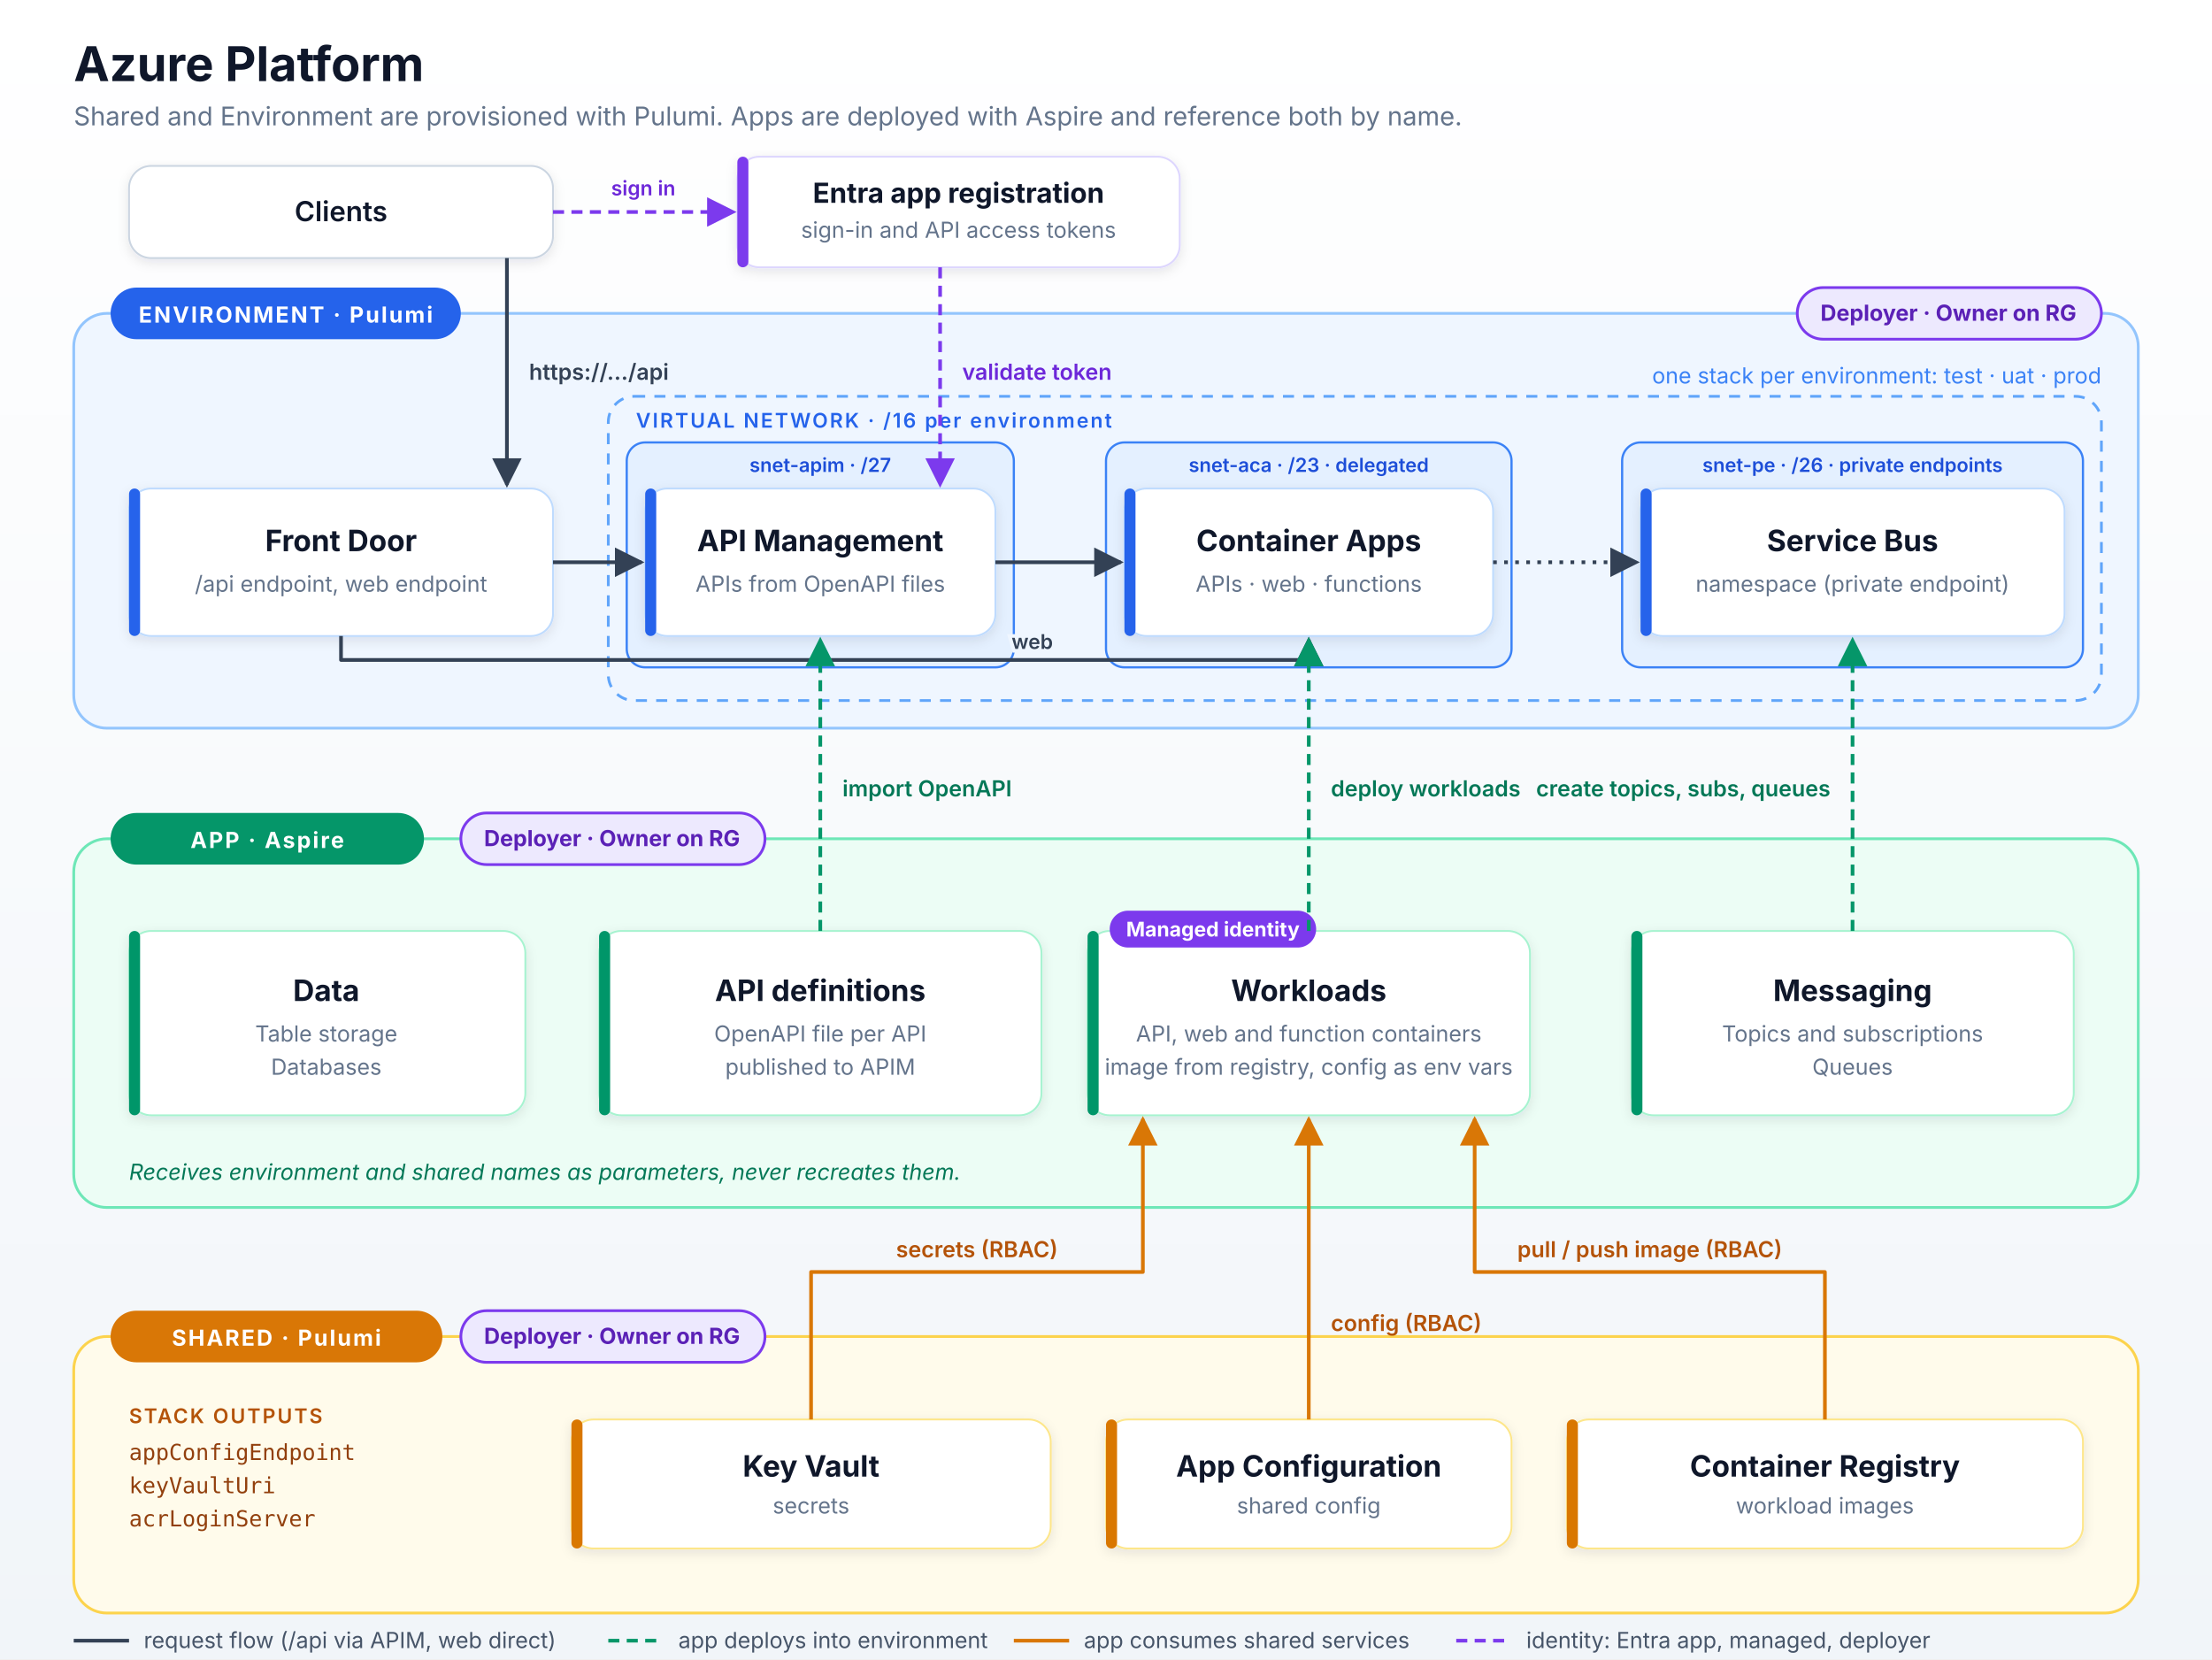
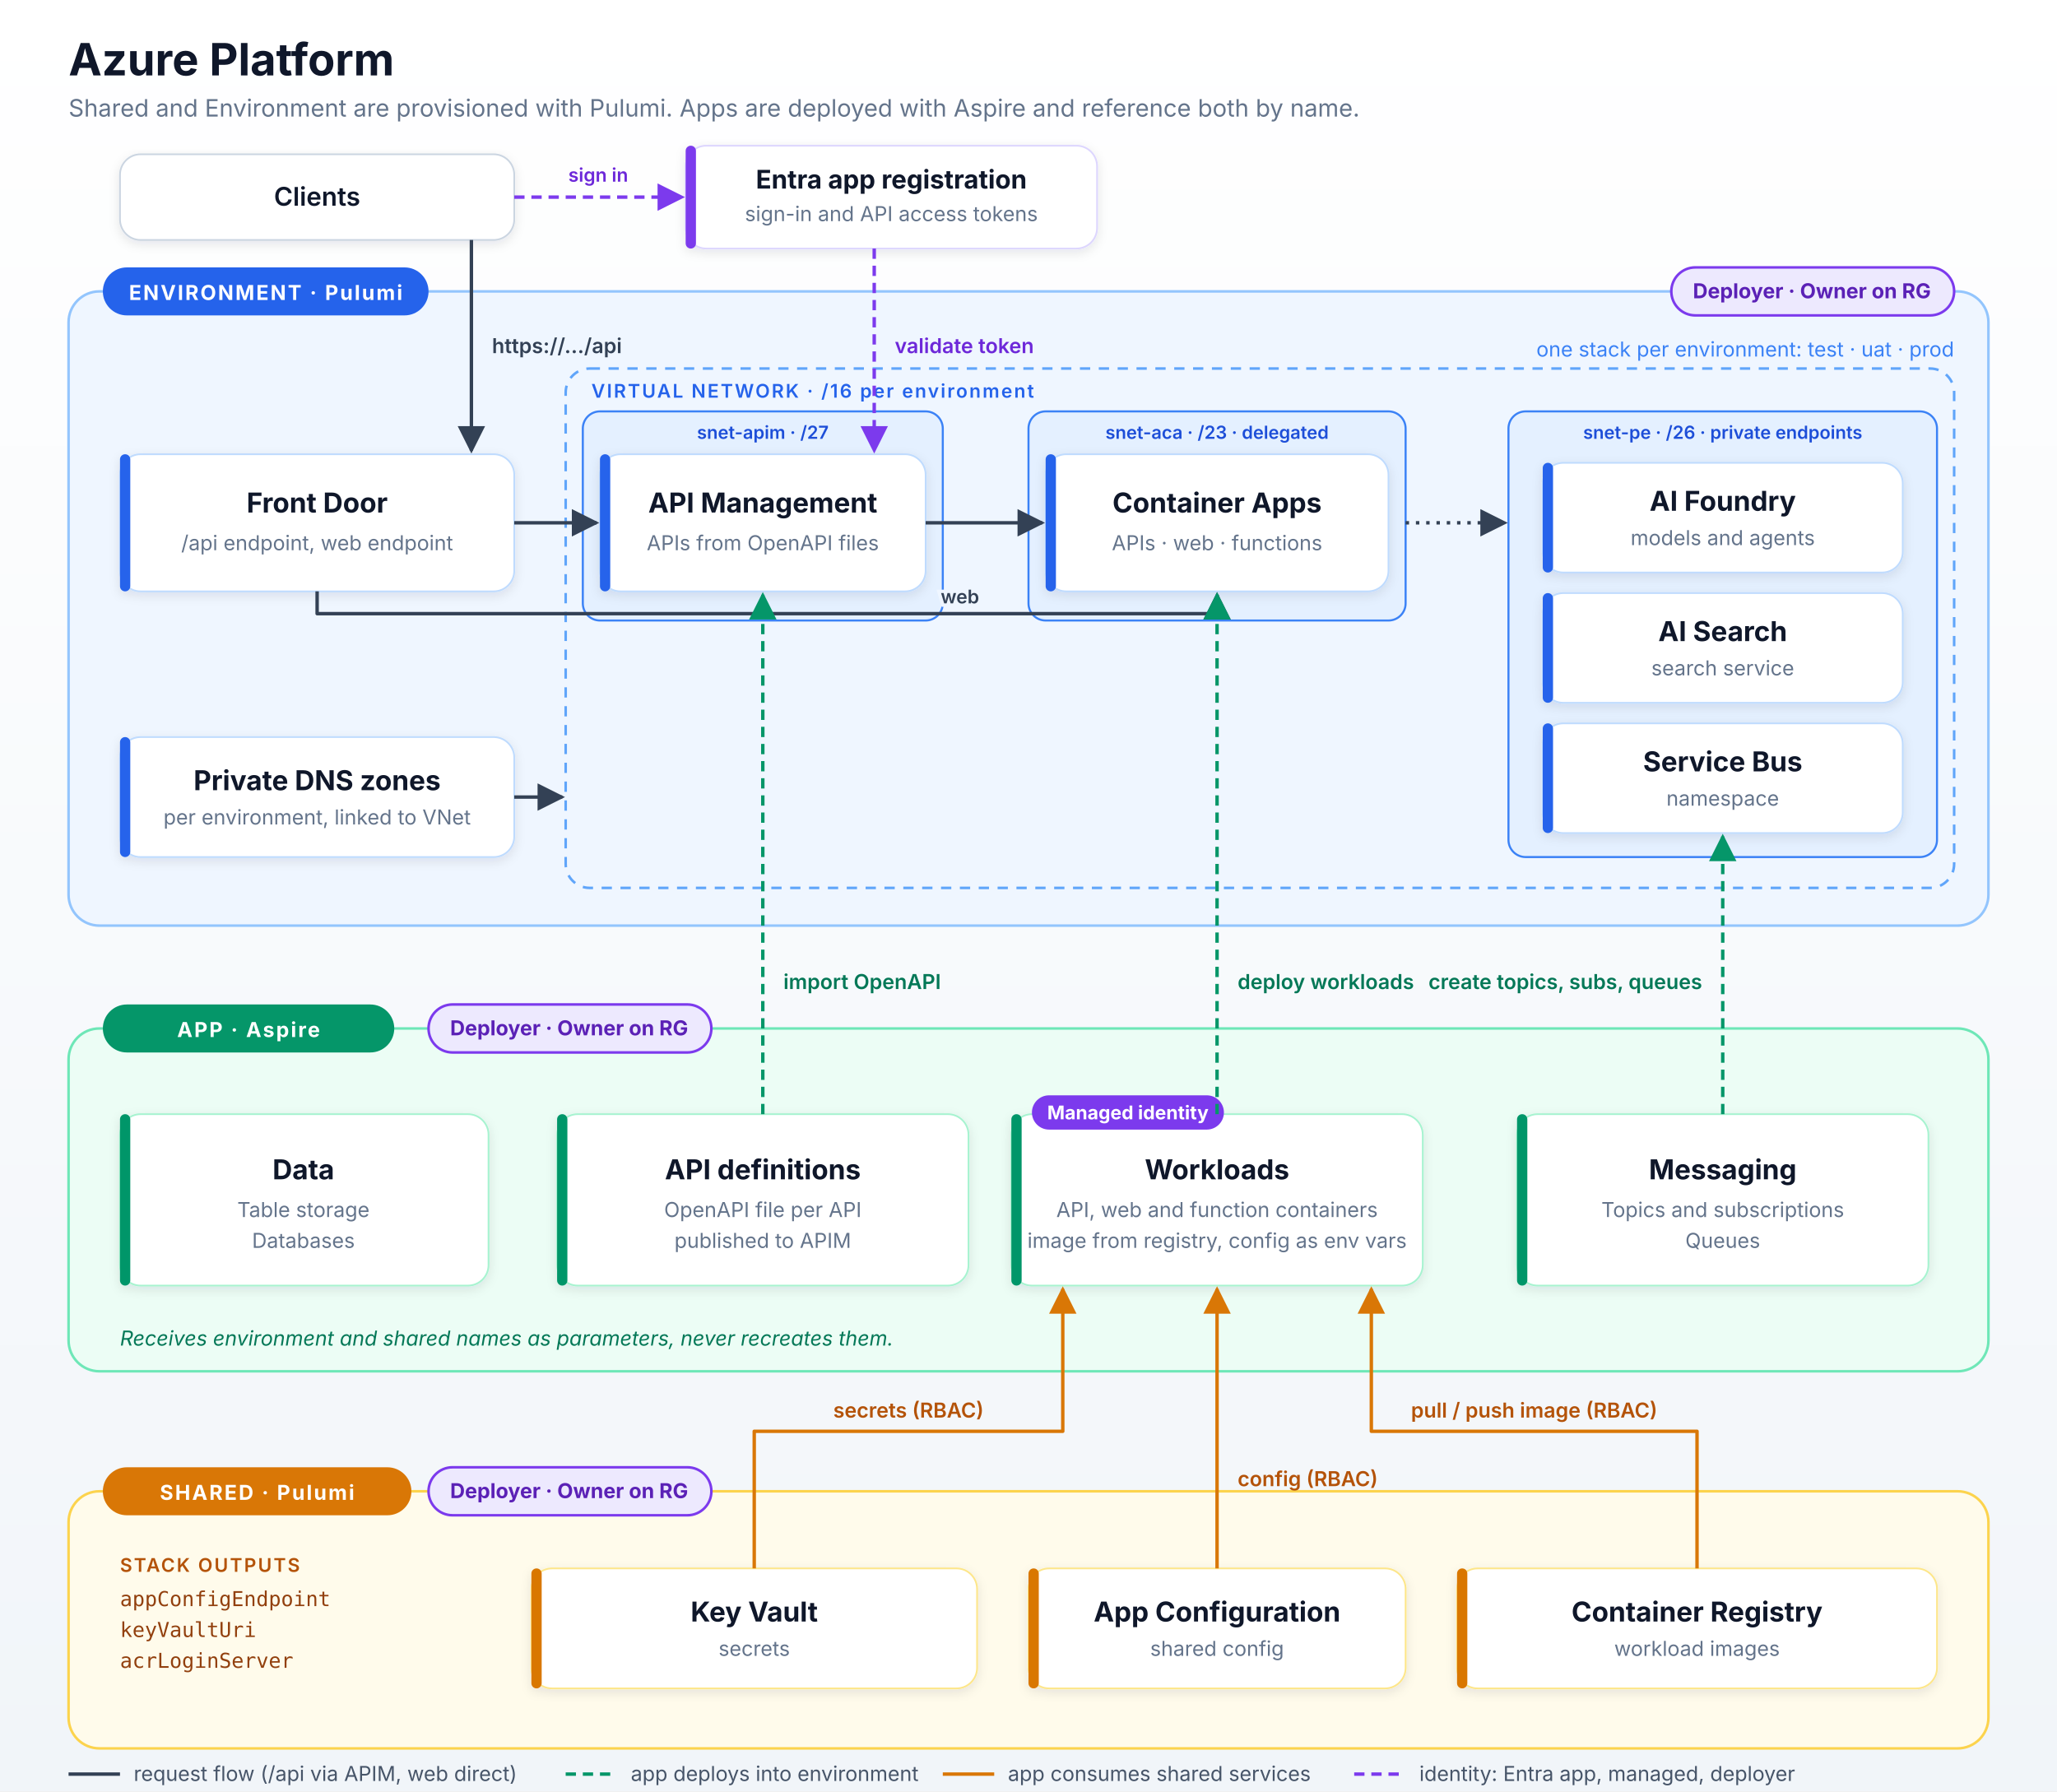
- <svg xmlns="http://www.w3.org/2000/svg" viewBox="0 0 1200 900" width="1200" height="900" font-family="Inter, -apple-system, 'Segoe UI', Helvetica, Arial, sans-serif">
+ <svg xmlns="http://www.w3.org/2000/svg" viewBox="0 0 1200 1045" width="1200" height="1045" font-family="Inter, -apple-system, 'Segoe UI', Helvetica, Arial, sans-serif">
  <defs>
    <linearGradient id="bg" x1="0" y1="0" x2="0" y2="1">
      <stop offset="0" stop-color="#ffffff" />
      <stop offset="1" stop-color="#f1f5f9" />
    </linearGradient>
    <filter id="shadow" x="-10%" y="-10%" width="120%" height="130%">
      <feDropShadow dx="0" dy="2" stdDeviation="3" flood-color="#0f172a" flood-opacity="0.10" />
    </filter>
    <marker id="arrSlate" viewBox="0 0 10 10" refX="9" refY="5" markerWidth="8" markerHeight="8" orient="auto-start-reverse">
      <path d="M0,0 L10,5 L0,10 z" fill="#334155" />
    </marker>
    <marker id="arrGreen" viewBox="0 0 10 10" refX="9" refY="5" markerWidth="8" markerHeight="8" orient="auto-start-reverse">
      <path d="M0,0 L10,5 L0,10 z" fill="#059669" />
    </marker>
    <marker id="arrAmber" viewBox="0 0 10 10" refX="9" refY="5" markerWidth="8" markerHeight="8" orient="auto-start-reverse">
      <path d="M0,0 L10,5 L0,10 z" fill="#d97706" />
    </marker>
    <marker id="arrPurple" viewBox="0 0 10 10" refX="9" refY="5" markerWidth="8" markerHeight="8" orient="auto-start-reverse">
      <path d="M0,0 L10,5 L0,10 z" fill="#7c3aed" />
    </marker>
  </defs>
-   <rect width="1200" height="900" fill="url(#bg)" />
+   <rect width="1200" height="1045" fill="url(#bg)" />
  <text x="40" y="44" font-size="26" font-weight="700" fill="#0f172a">Azure Platform</text>
  <text x="40" y="68" font-size="14" fill="#64748b">Shared and Environment are provisioned with Pulumi. Apps are deployed with Aspire and reference both by name.</text>
  <g filter="url(#shadow)">
    <rect x="70" y="90" width="230" height="50" rx="12" fill="#ffffff" stroke="#cbd5e1" />
  </g>
  <text x="185" y="120" font-size="15" font-weight="600" fill="#0f172a" text-anchor="middle">Clients</text>
  <g filter="url(#shadow)">
    <rect x="400" y="85" width="240" height="60" rx="12" fill="#ffffff" stroke="#ddd6fe" />
    <rect x="400" y="85" width="6" height="60" rx="3" fill="#7c3aed" />
  </g>
  <text x="520" y="110" font-size="15" font-weight="700" fill="#0f172a" text-anchor="middle">Entra app registration</text>
  <text x="520" y="129" font-size="12" fill="#64748b" text-anchor="middle">sign-in and API access tokens</text>
  <path d="M300,115 H398" stroke="#7c3aed" stroke-width="2" stroke-dasharray="6 4" fill="none" marker-end="url(#arrPurple)" />
  <text x="349" y="106" font-size="11" font-weight="600" fill="#6d28d9" text-anchor="middle">sign in</text>
-   <rect x="40" y="170" width="1120" height="225" rx="18" fill="#eff6ff" stroke="#93c5fd" stroke-width="1.5" />
+   <rect x="40" y="170" width="1120" height="370" rx="18" fill="#eff6ff" stroke="#93c5fd" stroke-width="1.5" />
  <rect x="60" y="156" width="190" height="28" rx="14" fill="#2563eb" />
  <text x="155" y="175" font-size="12" font-weight="700" fill="#ffffff" text-anchor="middle" letter-spacing="1">ENVIRONMENT · Pulumi</text>
  <text x="1140" y="208" font-size="12" fill="#3b82f6" text-anchor="end">one stack per environment: test · uat · prod</text>
  <rect x="975" y="156" width="165" height="28" rx="14" fill="#ede9fe" stroke="#7c3aed" stroke-width="1.5" />
  <text x="1057" y="174" font-size="12" font-weight="700" fill="#5b21b6" text-anchor="middle">Deployer · Owner on RG</text>
-   <rect x="330" y="215" width="810" height="165" rx="14" fill="none" stroke="#60a5fa" stroke-width="1.5" stroke-dasharray="6 5" />
+   <rect x="330" y="215" width="810" height="303" rx="14" fill="none" stroke="#60a5fa" stroke-width="1.5" stroke-dasharray="6 5" />
  <text x="345" y="232" font-size="11" font-weight="600" fill="#2563eb" letter-spacing="1">VIRTUAL NETWORK · /16 per environment</text>
  <g fill="#dbeafe" fill-opacity="0.55" stroke="#3b82f6" stroke-width="1.2">
    <rect x="340" y="240" width="210" height="122" rx="10" />
    <rect x="600" y="240" width="220" height="122" rx="10" />
-     <rect x="880" y="240" width="250" height="122" rx="10" />
+     <rect x="880" y="240" width="250" height="260" rx="10" />
  </g>
  <g font-size="10.5" font-weight="600" fill="#1d4ed8" text-anchor="middle">
    <text x="445" y="256">snet-apim · /27</text>
    <text x="710" y="256">snet-aca · /23 · delegated</text>
    <text x="1005" y="256">snet-pe · /26 · private endpoints</text>
  </g>
  <g filter="url(#shadow)">
    <rect x="70" y="265" width="230" height="80" rx="12" fill="#ffffff" stroke="#bfdbfe" />
    <rect x="70" y="265" width="6" height="80" rx="3" fill="#2563eb" />
  </g>
  <text x="185" y="299" font-size="16" font-weight="700" fill="#0f172a" text-anchor="middle">Front Door</text>
  <text x="185" y="321" font-size="12" fill="#64748b" text-anchor="middle">/api endpoint, web endpoint</text>
  <g filter="url(#shadow)">
    <rect x="350" y="265" width="190" height="80" rx="12" fill="#ffffff" stroke="#bfdbfe" />
    <rect x="350" y="265" width="6" height="80" rx="3" fill="#2563eb" />
  </g>
  <text x="445" y="299" font-size="16" font-weight="700" fill="#0f172a" text-anchor="middle">API Management</text>
  <text x="445" y="321" font-size="12" fill="#64748b" text-anchor="middle">APIs from OpenAPI files</text>
  <g filter="url(#shadow)">
    <rect x="610" y="265" width="200" height="80" rx="12" fill="#ffffff" stroke="#bfdbfe" />
    <rect x="610" y="265" width="6" height="80" rx="3" fill="#2563eb" />
  </g>
  <text x="710" y="299" font-size="16" font-weight="700" fill="#0f172a" text-anchor="middle">Container Apps</text>
  <text x="710" y="321" font-size="12" fill="#64748b" text-anchor="middle">APIs · web · functions</text>
  <g filter="url(#shadow)">
-     <rect x="890" y="265" width="230" height="80" rx="12" fill="#ffffff" stroke="#bfdbfe" />
-     <rect x="890" y="265" width="6" height="80" rx="3" fill="#2563eb" />
+     <rect x="900" y="270" width="210" height="64" rx="12" fill="#ffffff" stroke="#bfdbfe" />
+     <rect x="900" y="270" width="6" height="64" rx="3" fill="#2563eb" />
  </g>
-   <text x="1005" y="299" font-size="16" font-weight="700" fill="#0f172a" text-anchor="middle">Service Bus</text>
-   <text x="1005" y="321" font-size="12" fill="#64748b" text-anchor="middle">namespace (private endpoint)</text>
+   <text x="1005" y="298" font-size="16" font-weight="700" fill="#0f172a" text-anchor="middle">AI Foundry</text>
+   <text x="1005" y="318" font-size="12" fill="#64748b" text-anchor="middle">models and agents</text>
+   <g filter="url(#shadow)">
+     <rect x="900" y="346" width="210" height="64" rx="12" fill="#ffffff" stroke="#bfdbfe" />
+     <rect x="900" y="346" width="6" height="64" rx="3" fill="#2563eb" />
+   </g>
+   <text x="1005" y="374" font-size="16" font-weight="700" fill="#0f172a" text-anchor="middle">AI Search</text>
+   <text x="1005" y="394" font-size="12" fill="#64748b" text-anchor="middle">search service</text>
+   <g filter="url(#shadow)">
+     <rect x="900" y="422" width="210" height="64" rx="12" fill="#ffffff" stroke="#bfdbfe" />
+     <rect x="900" y="422" width="6" height="64" rx="3" fill="#2563eb" />
+   </g>
+   <text x="1005" y="450" font-size="16" font-weight="700" fill="#0f172a" text-anchor="middle">Service Bus</text>
+   <text x="1005" y="470" font-size="12" fill="#64748b" text-anchor="middle">namespace</text>
  <path d="M510,145 V263" stroke="#7c3aed" stroke-width="2" stroke-dasharray="6 4" fill="none" marker-end="url(#arrPurple)" />
  <text x="522" y="206" font-size="12" font-weight="600" fill="#6d28d9">validate token</text>
+   <g filter="url(#shadow)">
+     <rect x="70" y="430" width="230" height="70" rx="12" fill="#ffffff" stroke="#bfdbfe" />
+     <rect x="70" y="430" width="6" height="70" rx="3" fill="#2563eb" />
+   </g>
+   <text x="185" y="461" font-size="16" font-weight="700" fill="#0f172a" text-anchor="middle">Private DNS zones</text>
+   <text x="185" y="481" font-size="12" fill="#64748b" text-anchor="middle">per environment, linked to VNet</text>
+   <path d="M300,465 H328" stroke="#334155" stroke-width="2" fill="none" marker-end="url(#arrSlate)" />
  <path d="M275,140 V263" stroke="#334155" stroke-width="2" fill="none" marker-end="url(#arrSlate)" />
  <text x="287" y="206" font-size="12" fill="#334155" font-weight="600">https://…/api</text>
  <path d="M300,305 H348" stroke="#334155" stroke-width="2" fill="none" marker-end="url(#arrSlate)" />
  <path d="M540,305 H608" stroke="#334155" stroke-width="2" fill="none" marker-end="url(#arrSlate)" />
-   <path d="M810,305 H888" stroke="#334155" stroke-width="2" stroke-dasharray="2 4" fill="none" marker-end="url(#arrSlate)" />
-   <rect x="40" y="455" width="1120" height="200" rx="18" fill="#ecfdf5" stroke="#6ee7b7" stroke-width="1.5" />
-   <rect x="60" y="441" width="170" height="28" rx="14" fill="#059669" />
-   <text x="145" y="460" font-size="12" font-weight="700" fill="#ffffff" text-anchor="middle" letter-spacing="1">APP · Aspire</text>
-   <rect x="250" y="441" width="165" height="28" rx="14" fill="#ede9fe" stroke="#7c3aed" stroke-width="1.5" />
-   <text x="332" y="459" font-size="12" font-weight="700" fill="#5b21b6" text-anchor="middle">Deployer · Owner on RG</text>
-   <text x="70" y="640" font-size="12" font-style="italic" fill="#047857">Receives environment and shared names as parameters, never recreates them.</text>
-   <g filter="url(#shadow)">
-     <rect x="70" y="505" width="215" height="100" rx="12" fill="#ffffff" stroke="#a7f3d0" />
-     <rect x="70" y="505" width="6" height="100" rx="3" fill="#059669" />
-   </g>
-   <text x="177" y="543" font-size="16" font-weight="700" fill="#0f172a" text-anchor="middle">Data</text>
-   <text x="177" y="565" font-size="12" fill="#64748b" text-anchor="middle">Table storage</text>
-   <text x="177" y="583" font-size="12" fill="#64748b" text-anchor="middle">Databases</text>
-   <g filter="url(#shadow)">
-     <rect x="325" y="505" width="240" height="100" rx="12" fill="#ffffff" stroke="#a7f3d0" />
-     <rect x="325" y="505" width="6" height="100" rx="3" fill="#059669" />
-   </g>
-   <text x="445" y="543" font-size="16" font-weight="700" fill="#0f172a" text-anchor="middle">API definitions</text>
-   <text x="445" y="565" font-size="12" fill="#64748b" text-anchor="middle">OpenAPI file per API</text>
-   <text x="445" y="583" font-size="12" fill="#64748b" text-anchor="middle">published to APIM</text>
-   <g filter="url(#shadow)">
-     <rect x="590" y="505" width="240" height="100" rx="12" fill="#ffffff" stroke="#a7f3d0" />
-     <rect x="590" y="505" width="6" height="100" rx="3" fill="#059669" />
-   </g>
-   <rect x="602" y="494" width="112" height="20" rx="10" fill="#7c3aed" />
-   <text x="658" y="508" font-size="11" font-weight="700" fill="#ffffff" text-anchor="middle">Managed identity</text>
-   <text x="710" y="543" font-size="16" font-weight="700" fill="#0f172a" text-anchor="middle">Workloads</text>
-   <text x="710" y="565" font-size="12" fill="#64748b" text-anchor="middle">API, web and function containers</text>
-   <text x="710" y="583" font-size="12" fill="#64748b" text-anchor="middle">image from registry, config as env vars</text>
-   <g filter="url(#shadow)">
-     <rect x="885" y="505" width="240" height="100" rx="12" fill="#ffffff" stroke="#a7f3d0" />
-     <rect x="885" y="505" width="6" height="100" rx="3" fill="#059669" />
-   </g>
-   <text x="1005" y="543" font-size="16" font-weight="700" fill="#0f172a" text-anchor="middle">Messaging</text>
-   <text x="1005" y="565" font-size="12" fill="#64748b" text-anchor="middle">Topics and subscriptions</text>
-   <text x="1005" y="583" font-size="12" fill="#64748b" text-anchor="middle">Queues</text>
+   <path d="M820,305 H878" stroke="#334155" stroke-width="2" stroke-dasharray="2 4" fill="none" marker-end="url(#arrSlate)" />
  <path d="M185,345 V358 H710 V347" stroke="#334155" stroke-width="2" fill="none" stroke-linejoin="round" marker-end="url(#arrSlate)" />
  <text x="560" y="352" font-size="11" font-weight="600" fill="#334155" text-anchor="middle" paint-order="stroke" stroke="#eff6ff" stroke-width="4">web</text>
-   <path d="M445,505 V347" stroke="#059669" stroke-width="2" stroke-dasharray="6 4" fill="none" marker-end="url(#arrGreen)" />
-   <text x="457" y="432" font-size="12" font-weight="600" fill="#047857">import OpenAPI</text>
-   <path d="M710,505 V347" stroke="#059669" stroke-width="2" stroke-dasharray="6 4" fill="none" marker-end="url(#arrGreen)" />
-   <text x="722" y="432" font-size="12" font-weight="600" fill="#047857">deploy workloads</text>
-   <path d="M1005,505 V347" stroke="#059669" stroke-width="2" stroke-dasharray="6 4" fill="none" marker-end="url(#arrGreen)" />
-   <text x="993" y="432" font-size="12" font-weight="600" fill="#047857" text-anchor="end">create topics, subs, queues</text>
-   <rect x="40" y="725" width="1120" height="150" rx="18" fill="#fffbeb" stroke="#fcd34d" stroke-width="1.5" />
-   <rect x="60" y="711" width="180" height="28" rx="14" fill="#d97706" />
-   <text x="150" y="730" font-size="12" font-weight="700" fill="#ffffff" text-anchor="middle" letter-spacing="1">SHARED · Pulumi</text>
-   <rect x="250" y="711" width="165" height="28" rx="14" fill="#ede9fe" stroke="#7c3aed" stroke-width="1.5" />
-   <text x="332" y="729" font-size="12" font-weight="700" fill="#5b21b6" text-anchor="middle">Deployer · Owner on RG</text>
-   <text x="70" y="772" font-size="11" font-weight="600" fill="#b45309" letter-spacing="1">STACK OUTPUTS</text>
-   <text x="70" y="792" font-size="12" fill="#92400e" font-family="ui-monospace, SFMono-Regular, Menlo, monospace">appConfigEndpoint</text>
-   <text x="70" y="810" font-size="12" fill="#92400e" font-family="ui-monospace, SFMono-Regular, Menlo, monospace">keyVaultUri</text>
-   <text x="70" y="828" font-size="12" fill="#92400e" font-family="ui-monospace, SFMono-Regular, Menlo, monospace">acrLoginServer</text>
-   <g filter="url(#shadow)">
-     <rect x="310" y="770" width="260" height="70" rx="12" fill="#ffffff" stroke="#fde68a" />
-     <rect x="310" y="770" width="6" height="70" rx="3" fill="#d97706" />
-   </g>
-   <text x="440" y="801" font-size="16" font-weight="700" fill="#0f172a" text-anchor="middle">Key Vault</text>
-   <text x="440" y="821" font-size="12" fill="#64748b" text-anchor="middle">secrets</text>
-   <g filter="url(#shadow)">
-     <rect x="600" y="770" width="220" height="70" rx="12" fill="#ffffff" stroke="#fde68a" />
-     <rect x="600" y="770" width="6" height="70" rx="3" fill="#d97706" />
-   </g>
-   <text x="710" y="801" font-size="16" font-weight="700" fill="#0f172a" text-anchor="middle">App Configuration</text>
-   <text x="710" y="821" font-size="12" fill="#64748b" text-anchor="middle">shared config</text>
-   <g filter="url(#shadow)">
-     <rect x="850" y="770" width="280" height="70" rx="12" fill="#ffffff" stroke="#fde68a" />
-     <rect x="850" y="770" width="6" height="70" rx="3" fill="#d97706" />
-   </g>
-   <text x="990" y="801" font-size="16" font-weight="700" fill="#0f172a" text-anchor="middle">Container Registry</text>
-   <text x="990" y="821" font-size="12" fill="#64748b" text-anchor="middle">workload images</text>
-   <path d="M440,770 V690 H620 V607" stroke="#d97706" stroke-width="2" fill="none" stroke-linejoin="round" marker-end="url(#arrAmber)" />
-   <text x="530" y="682" font-size="12" font-weight="600" fill="#b45309" text-anchor="middle">secrets (RBAC)</text>
-   <path d="M710,770 V607" stroke="#d97706" stroke-width="2" fill="none" marker-end="url(#arrAmber)" />
-   <text x="722" y="722" font-size="12" font-weight="600" fill="#b45309">config (RBAC)</text>
-   <path d="M990,770 V690 H800 V607" stroke="#d97706" stroke-width="2" fill="none" stroke-linejoin="round" marker-end="url(#arrAmber)" />
-   <text x="895" y="682" font-size="12" font-weight="600" fill="#b45309" text-anchor="middle">pull / push image (RBAC)</text>
-   <g font-size="12" fill="#475569">
-     <path d="M40,890 H70" stroke="#334155" stroke-width="2" />
-     <text x="78" y="894">request flow (/api via APIM, web direct)</text>
-     <path d="M330,890 H360" stroke="#059669" stroke-width="2" stroke-dasharray="6 4" />
-     <text x="368" y="894">app deploys into environment</text>
-     <path d="M550,890 H580" stroke="#d97706" stroke-width="2" />
-     <text x="588" y="894">app consumes shared services</text>
-     <path d="M790,890 H820" stroke="#7c3aed" stroke-width="2" stroke-dasharray="6 4" />
-     <text x="828" y="894">identity: Entra app, managed, deployer</text>
+   <g transform="translate(0,145)">
+     <rect x="40" y="455" width="1120" height="200" rx="18" fill="#ecfdf5" stroke="#6ee7b7" stroke-width="1.5" />
+     <rect x="60" y="441" width="170" height="28" rx="14" fill="#059669" />
+     <text x="145" y="460" font-size="12" font-weight="700" fill="#ffffff" text-anchor="middle" letter-spacing="1">APP · Aspire</text>
+     <rect x="250" y="441" width="165" height="28" rx="14" fill="#ede9fe" stroke="#7c3aed" stroke-width="1.5" />
+     <text x="332" y="459" font-size="12" font-weight="700" fill="#5b21b6" text-anchor="middle">Deployer · Owner on RG</text>
+     <text x="70" y="640" font-size="12" font-style="italic" fill="#047857">Receives environment and shared names as parameters, never recreates them.</text>
+     <g filter="url(#shadow)">
+       <rect x="70" y="505" width="215" height="100" rx="12" fill="#ffffff" stroke="#a7f3d0" />
+       <rect x="70" y="505" width="6" height="100" rx="3" fill="#059669" />
+     </g>
+     <text x="177" y="543" font-size="16" font-weight="700" fill="#0f172a" text-anchor="middle">Data</text>
+     <text x="177" y="565" font-size="12" fill="#64748b" text-anchor="middle">Table storage</text>
+     <text x="177" y="583" font-size="12" fill="#64748b" text-anchor="middle">Databases</text>
+     <g filter="url(#shadow)">
+       <rect x="325" y="505" width="240" height="100" rx="12" fill="#ffffff" stroke="#a7f3d0" />
+       <rect x="325" y="505" width="6" height="100" rx="3" fill="#059669" />
+     </g>
+     <text x="445" y="543" font-size="16" font-weight="700" fill="#0f172a" text-anchor="middle">API definitions</text>
+     <text x="445" y="565" font-size="12" fill="#64748b" text-anchor="middle">OpenAPI file per API</text>
+     <text x="445" y="583" font-size="12" fill="#64748b" text-anchor="middle">published to APIM</text>
+     <g filter="url(#shadow)">
+       <rect x="590" y="505" width="240" height="100" rx="12" fill="#ffffff" stroke="#a7f3d0" />
+       <rect x="590" y="505" width="6" height="100" rx="3" fill="#059669" />
+     </g>
+     <rect x="602" y="494" width="112" height="20" rx="10" fill="#7c3aed" />
+     <text x="658" y="508" font-size="11" font-weight="700" fill="#ffffff" text-anchor="middle">Managed identity</text>
+     <text x="710" y="543" font-size="16" font-weight="700" fill="#0f172a" text-anchor="middle">Workloads</text>
+     <text x="710" y="565" font-size="12" fill="#64748b" text-anchor="middle">API, web and function containers</text>
+     <text x="710" y="583" font-size="12" fill="#64748b" text-anchor="middle">image from registry, config as env vars</text>
+     <g filter="url(#shadow)">
+       <rect x="885" y="505" width="240" height="100" rx="12" fill="#ffffff" stroke="#a7f3d0" />
+       <rect x="885" y="505" width="6" height="100" rx="3" fill="#059669" />
+     </g>
+     <text x="1005" y="543" font-size="16" font-weight="700" fill="#0f172a" text-anchor="middle">Messaging</text>
+     <text x="1005" y="565" font-size="12" fill="#64748b" text-anchor="middle">Topics and subscriptions</text>
+     <text x="1005" y="583" font-size="12" fill="#64748b" text-anchor="middle">Queues</text>
+     <path d="M445,505 V202" stroke="#059669" stroke-width="2" stroke-dasharray="6 4" fill="none" marker-end="url(#arrGreen)" />
+     <text x="457" y="432" font-size="12" font-weight="600" fill="#047857">import OpenAPI</text>
+     <path d="M710,505 V202" stroke="#059669" stroke-width="2" stroke-dasharray="6 4" fill="none" marker-end="url(#arrGreen)" />
+     <text x="722" y="432" font-size="12" font-weight="600" fill="#047857">deploy workloads</text>
+     <path d="M1005,505 V343" stroke="#059669" stroke-width="2" stroke-dasharray="6 4" fill="none" marker-end="url(#arrGreen)" />
+     <text x="993" y="432" font-size="12" font-weight="600" fill="#047857" text-anchor="end">create topics, subs, queues</text>
+     <rect x="40" y="725" width="1120" height="150" rx="18" fill="#fffbeb" stroke="#fcd34d" stroke-width="1.5" />
+     <rect x="60" y="711" width="180" height="28" rx="14" fill="#d97706" />
+     <text x="150" y="730" font-size="12" font-weight="700" fill="#ffffff" text-anchor="middle" letter-spacing="1">SHARED · Pulumi</text>
+     <rect x="250" y="711" width="165" height="28" rx="14" fill="#ede9fe" stroke="#7c3aed" stroke-width="1.5" />
+     <text x="332" y="729" font-size="12" font-weight="700" fill="#5b21b6" text-anchor="middle">Deployer · Owner on RG</text>
+     <text x="70" y="772" font-size="11" font-weight="600" fill="#b45309" letter-spacing="1">STACK OUTPUTS</text>
+     <text x="70" y="792" font-size="12" fill="#92400e" font-family="ui-monospace, SFMono-Regular, Menlo, monospace">appConfigEndpoint</text>
+     <text x="70" y="810" font-size="12" fill="#92400e" font-family="ui-monospace, SFMono-Regular, Menlo, monospace">keyVaultUri</text>
+     <text x="70" y="828" font-size="12" fill="#92400e" font-family="ui-monospace, SFMono-Regular, Menlo, monospace">acrLoginServer</text>
+     <g filter="url(#shadow)">
+       <rect x="310" y="770" width="260" height="70" rx="12" fill="#ffffff" stroke="#fde68a" />
+       <rect x="310" y="770" width="6" height="70" rx="3" fill="#d97706" />
+     </g>
+     <text x="440" y="801" font-size="16" font-weight="700" fill="#0f172a" text-anchor="middle">Key Vault</text>
+     <text x="440" y="821" font-size="12" fill="#64748b" text-anchor="middle">secrets</text>
+     <g filter="url(#shadow)">
+       <rect x="600" y="770" width="220" height="70" rx="12" fill="#ffffff" stroke="#fde68a" />
+       <rect x="600" y="770" width="6" height="70" rx="3" fill="#d97706" />
+     </g>
+     <text x="710" y="801" font-size="16" font-weight="700" fill="#0f172a" text-anchor="middle">App Configuration</text>
+     <text x="710" y="821" font-size="12" fill="#64748b" text-anchor="middle">shared config</text>
+     <g filter="url(#shadow)">
+       <rect x="850" y="770" width="280" height="70" rx="12" fill="#ffffff" stroke="#fde68a" />
+       <rect x="850" y="770" width="6" height="70" rx="3" fill="#d97706" />
+     </g>
+     <text x="990" y="801" font-size="16" font-weight="700" fill="#0f172a" text-anchor="middle">Container Registry</text>
+     <text x="990" y="821" font-size="12" fill="#64748b" text-anchor="middle">workload images</text>
+     <path d="M440,770 V690 H620 V607" stroke="#d97706" stroke-width="2" fill="none" stroke-linejoin="round" marker-end="url(#arrAmber)" />
+     <text x="530" y="682" font-size="12" font-weight="600" fill="#b45309" text-anchor="middle">secrets (RBAC)</text>
+     <path d="M710,770 V607" stroke="#d97706" stroke-width="2" fill="none" marker-end="url(#arrAmber)" />
+     <text x="722" y="722" font-size="12" font-weight="600" fill="#b45309">config (RBAC)</text>
+     <path d="M990,770 V690 H800 V607" stroke="#d97706" stroke-width="2" fill="none" stroke-linejoin="round" marker-end="url(#arrAmber)" />
+     <text x="895" y="682" font-size="12" font-weight="600" fill="#b45309" text-anchor="middle">pull / push image (RBAC)</text>
+     <g font-size="12" fill="#475569">
+       <path d="M40,890 H70" stroke="#334155" stroke-width="2" />
+       <text x="78" y="894">request flow (/api via APIM, web direct)</text>
+       <path d="M330,890 H360" stroke="#059669" stroke-width="2" stroke-dasharray="6 4" />
+       <text x="368" y="894">app deploys into environment</text>
+       <path d="M550,890 H580" stroke="#d97706" stroke-width="2" />
+       <text x="588" y="894">app consumes shared services</text>
+       <path d="M790,890 H820" stroke="#7c3aed" stroke-width="2" stroke-dasharray="6 4" />
+       <text x="828" y="894">identity: Entra app, managed, deployer</text>
+     </g>
  </g>
</svg>
